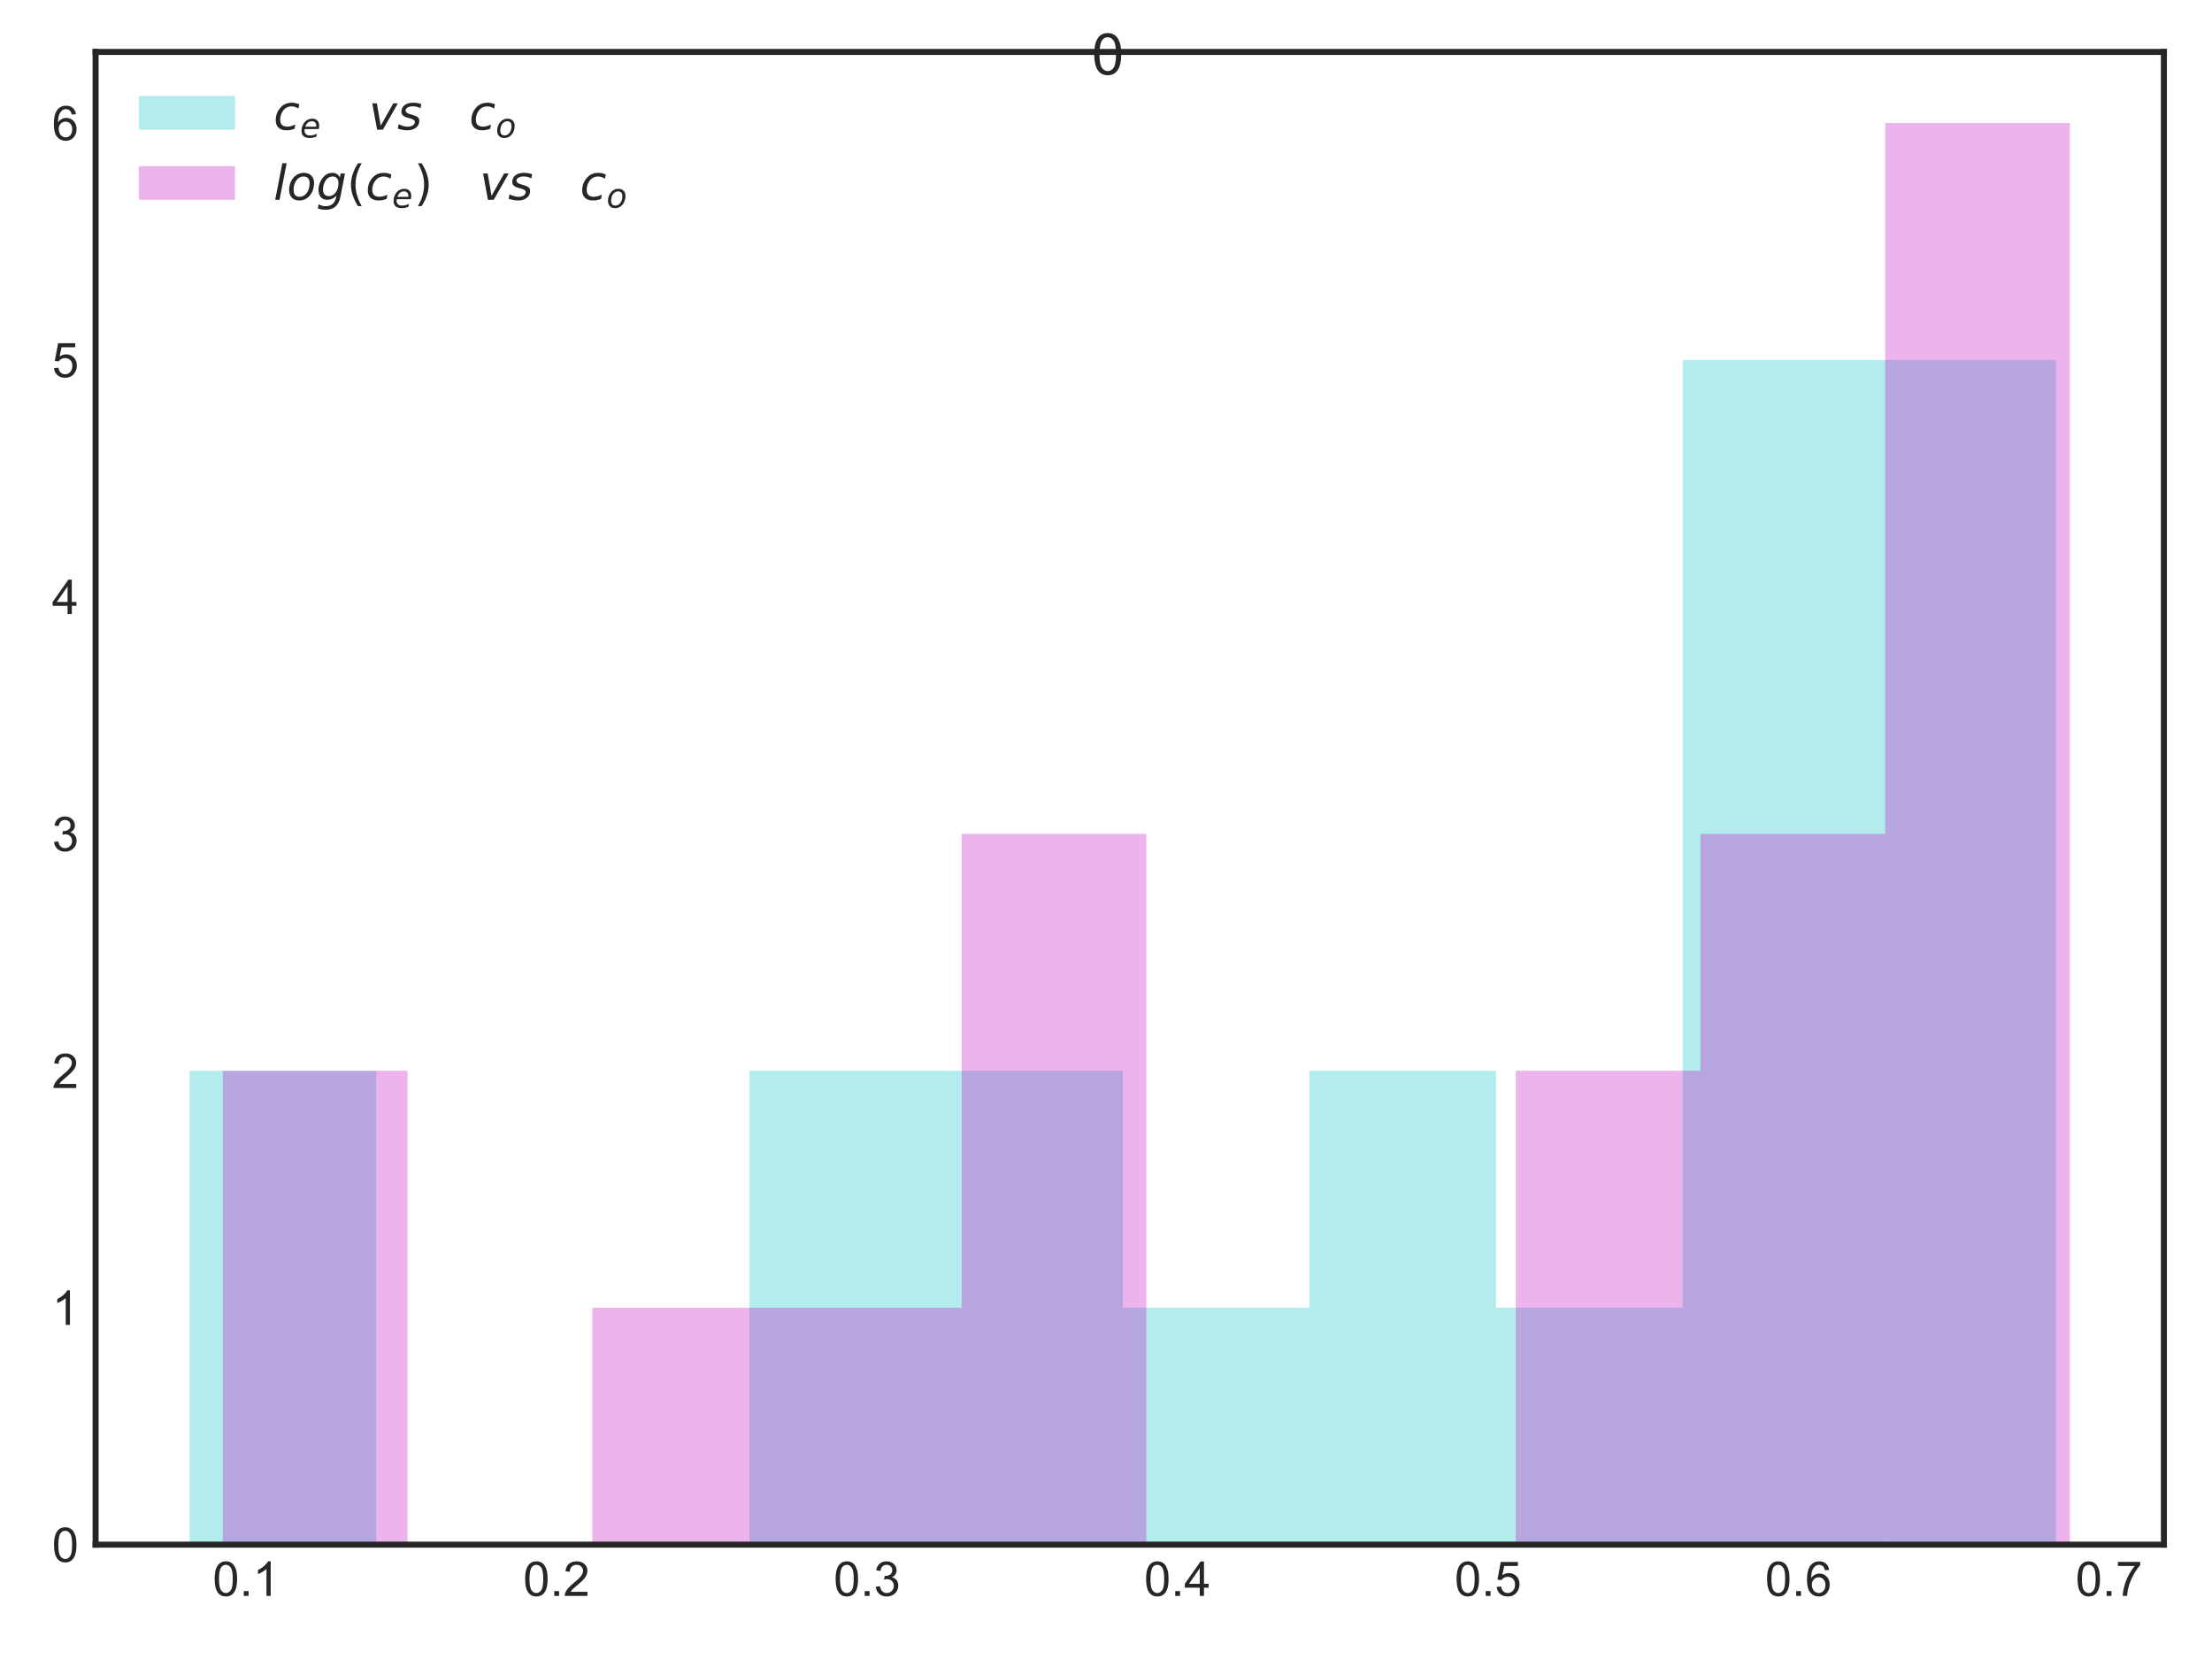
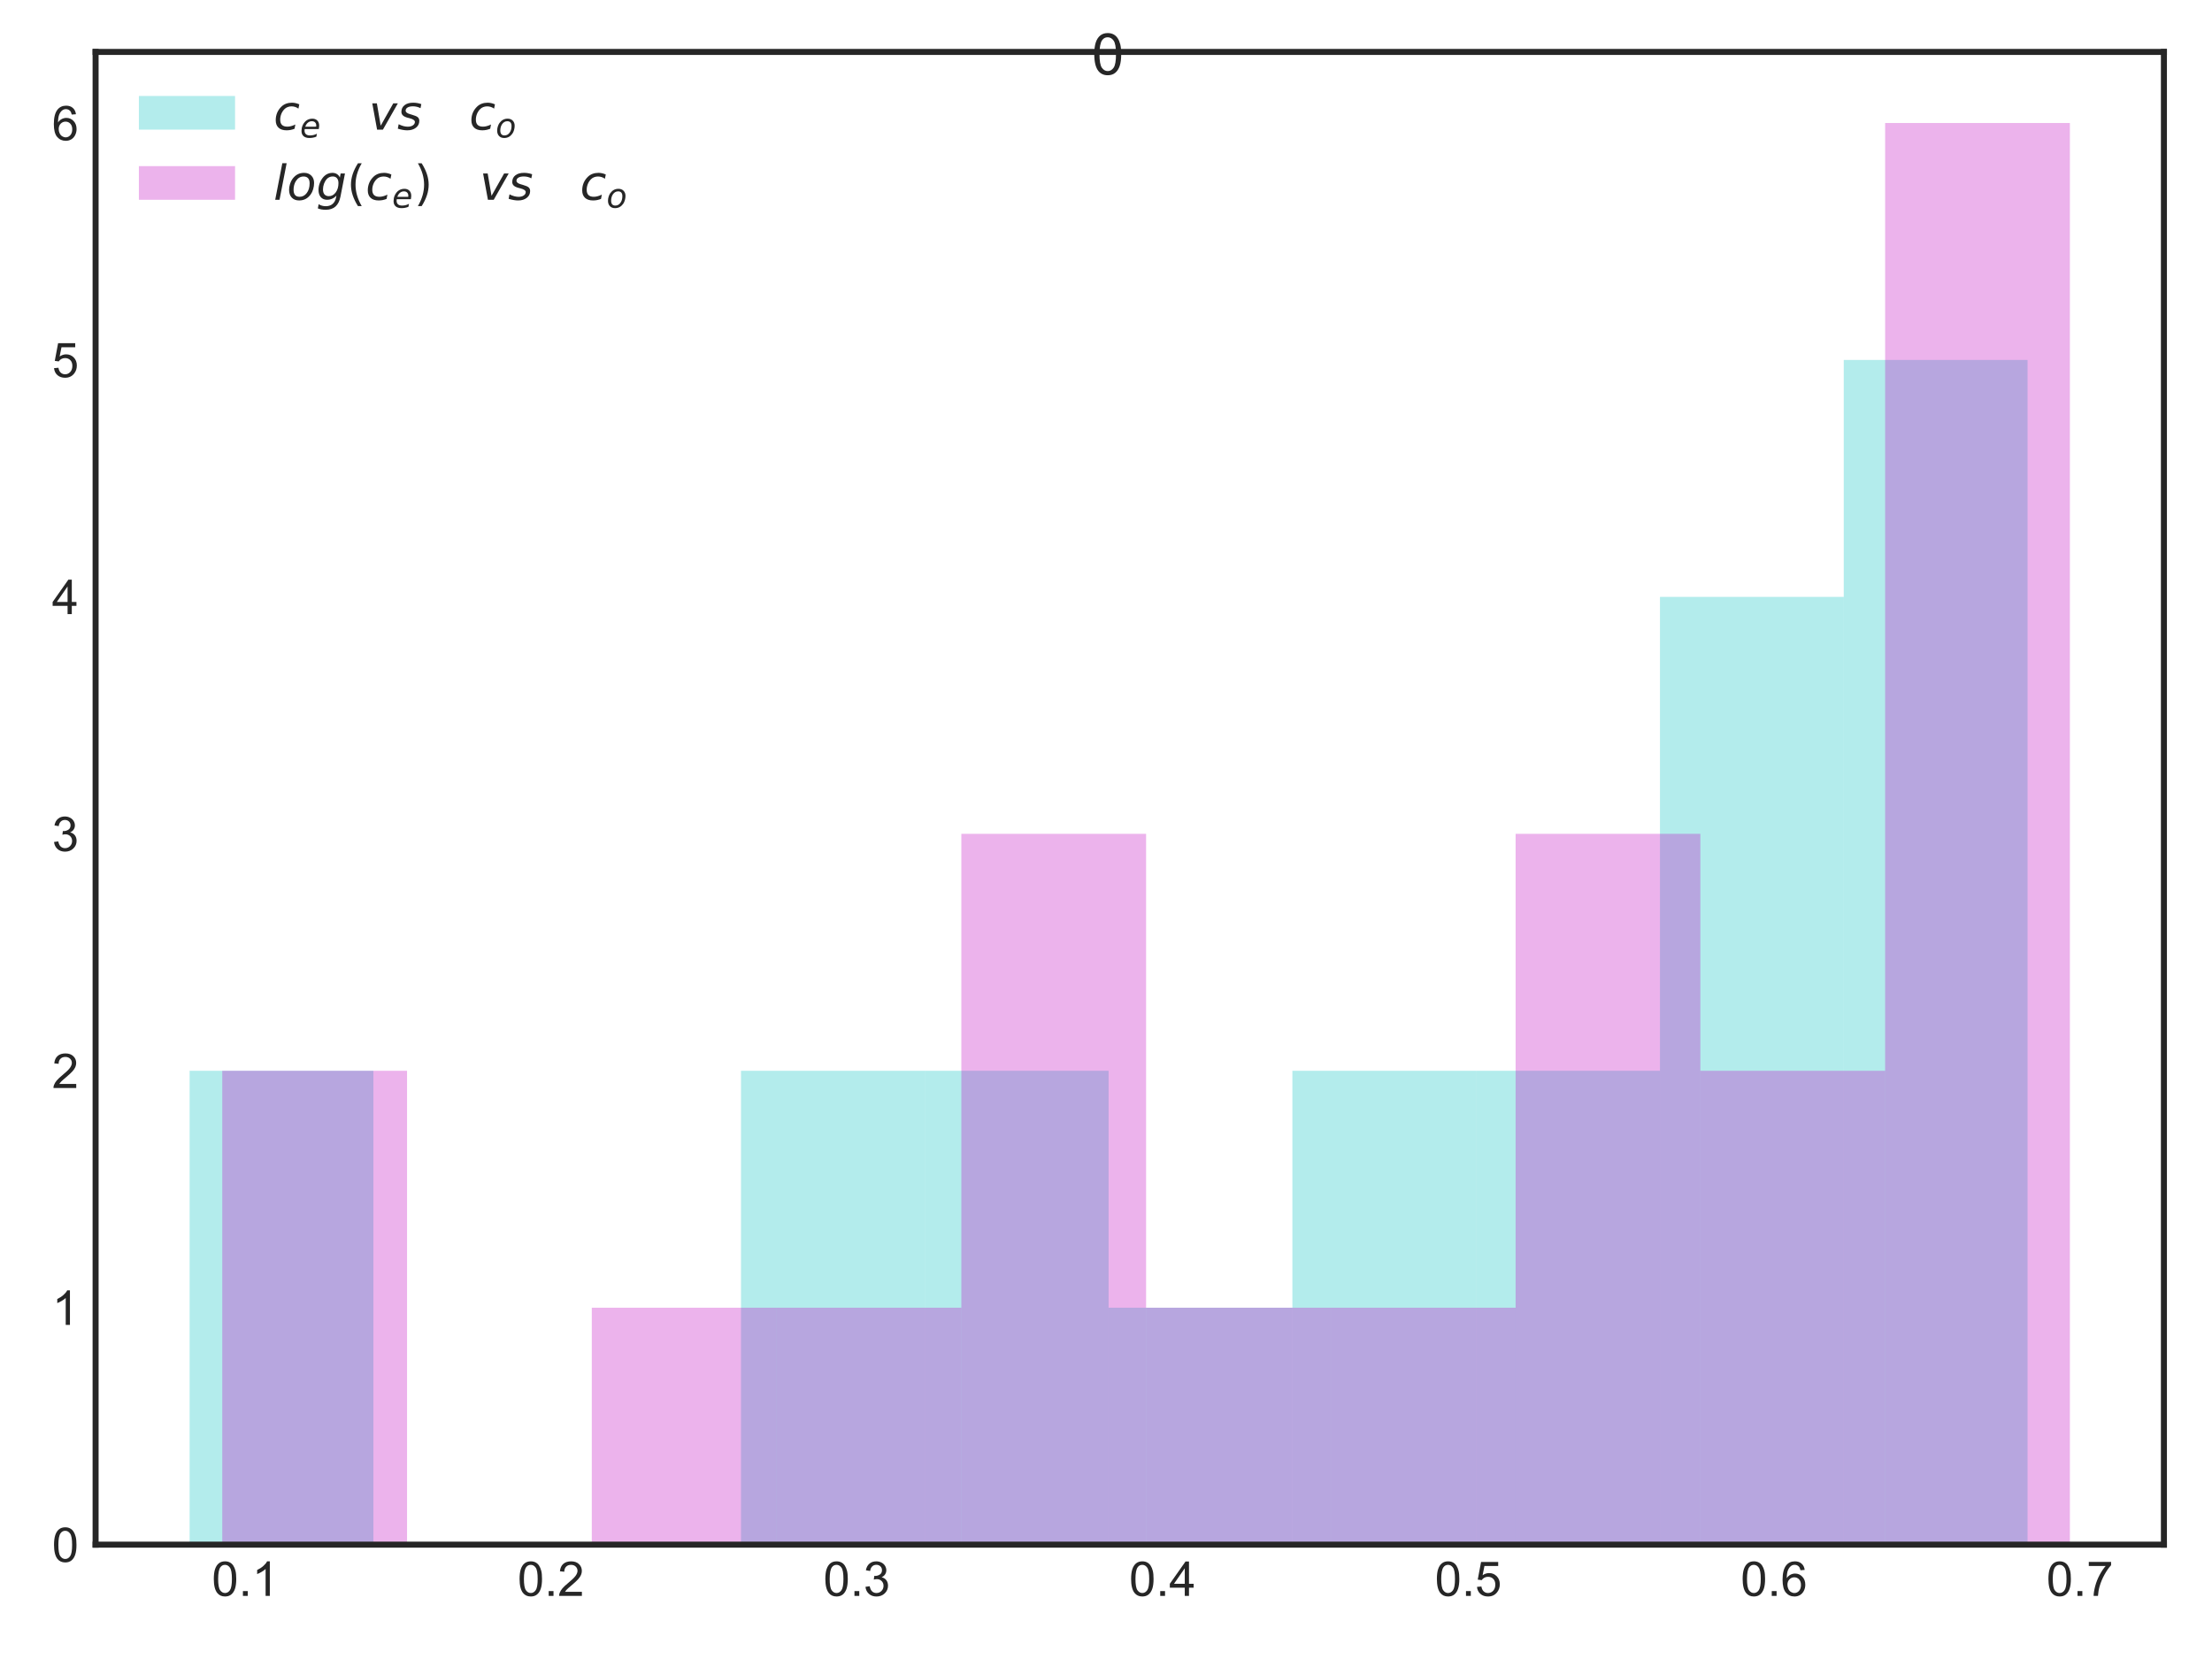
<svg xmlns="http://www.w3.org/2000/svg" xmlns:xlink="http://www.w3.org/1999/xlink" height="345pt" version="1.1" viewBox="0 0 460 345" width="460pt">
  <defs>
    <style type="text/css">
*{stroke-linecap:butt;stroke-linejoin:round;}
  </style>
  </defs>
  <g id="figure_1">
    <g id="patch_1">
      <path d="M 0 345.6  L 460.8 345.6  L 460.8 0  L 0 0  z " style="fill:#ffffff;" />
    </g>
    <g id="axes_1">
      <g id="patch_2">
        <path d="M 19.88 321.22  L 450 321.22  L 450 10.8  L 19.88 10.8  z " style="fill:#ffffff;" />
      </g>
      <g id="matplotlib.axis_1">
        <g id="xtick_1">
          <g id="line2d_1" />
          <g id="text_1">
            <defs>
              <path d="M 4.156 35.297  Q 4.156 48 6.766 55.734  Q 9.375 63.484 14.516 67.672  Q 19.672 71.875 27.484 71.875  Q 33.25 71.875 37.594 69.547  Q 41.938 67.234 44.766 62.859  Q 47.609 58.5 49.219 52.219  Q 50.828 45.953 50.828 35.297  Q 50.828 22.703 48.234 14.969  Q 45.656 7.234 40.5 3  Q 35.359 -1.219 27.484 -1.219  Q 17.141 -1.219 11.234 6.203  Q 4.156 15.141 4.156 35.297  M 13.188 35.297  Q 13.188 17.672 17.312 11.828  Q 21.438 6 27.484 6  Q 33.547 6 37.672 11.859  Q 41.797 17.719 41.797 35.297  Q 41.797 52.984 37.672 58.781  Q 33.547 64.594 27.391 64.594  Q 21.344 64.594 17.719 59.469  Q 13.188 52.938 13.188 35.297  " id="ArialMT-30" />
              <path d="M 9.078 0  L 9.078 10.016  L 19.094 10.016  L 19.094 0  z " id="ArialMT-2e" />
              <path d="M 37.25 0  L 28.469 0  L 28.469 56  Q 25.297 52.984 20.141 49.953  Q 14.984 46.922 10.891 45.406  L 10.891 53.906  Q 18.266 57.375 23.781 62.297  Q 29.297 67.234 31.594 71.875  L 37.25 71.875  z " id="ArialMT-31" />
            </defs>
-             <g style="fill:#262626;" transform="translate(44.22577 331.8778)scale(0.1 -0.1)">
+             <g style="fill:#262626;" transform="translate(44.04751 331.8778)scale(0.1 -0.1)">
              <use xlink:href="#ArialMT-30" />
              <use x="55.615" xlink:href="#ArialMT-2e" />
              <use x="83.398" xlink:href="#ArialMT-31" />
            </g>
          </g>
        </g>
        <g id="xtick_2">
          <g id="line2d_2" />
          <g id="text_2">
            <defs>
              <path d="M 50.344 8.453  L 50.344 0  L 3.031 0  Q 2.938 3.172 4.047 6.109  Q 5.859 10.938 9.828 15.625  Q 13.812 20.312 21.344 26.469  Q 33.016 36.031 37.109 41.625  Q 41.219 47.219 41.219 52.203  Q 41.219 57.422 37.469 61  Q 33.734 64.594 27.734 64.594  Q 21.391 64.594 17.578 60.781  Q 13.766 56.984 13.719 50.25  L 4.688 51.172  Q 5.609 61.281 11.656 66.578  Q 17.719 71.875 27.938 71.875  Q 38.234 71.875 44.234 66.156  Q 50.25 60.453 50.25 52  Q 50.25 47.703 48.484 43.547  Q 46.734 39.406 42.656 34.812  Q 38.578 30.219 29.109 22.219  Q 21.188 15.578 18.938 13.203  Q 16.703 10.844 15.234 8.453  z " id="ArialMT-32" />
            </defs>
-             <g style="fill:#262626;" transform="translate(108.7923 331.8778)scale(0.1 -0.1)">
+             <g style="fill:#262626;" transform="translate(107.634 331.8778)scale(0.1 -0.1)">
              <use xlink:href="#ArialMT-30" />
              <use x="55.615" xlink:href="#ArialMT-2e" />
              <use x="83.398" xlink:href="#ArialMT-32" />
            </g>
          </g>
        </g>
        <g id="xtick_3">
          <g id="line2d_3" />
          <g id="text_3">
            <defs>
              <path d="M 4.203 18.891  L 12.984 20.062  Q 14.5 12.594 18.141 9.297  Q 21.781 6 27 6  Q 33.203 6 37.469 10.297  Q 41.75 14.594 41.75 20.953  Q 41.75 27 37.797 30.922  Q 33.844 34.859 27.734 34.859  Q 25.25 34.859 21.531 33.891  L 22.516 41.609  Q 23.391 41.5 23.922 41.5  Q 29.547 41.5 34.031 44.422  Q 38.531 47.359 38.531 53.469  Q 38.531 58.297 35.25 61.469  Q 31.984 64.656 26.812 64.656  Q 21.688 64.656 18.266 61.422  Q 14.844 58.203 13.875 51.766  L 5.078 53.328  Q 6.688 62.156 12.391 67.016  Q 18.109 71.875 26.609 71.875  Q 32.469 71.875 37.391 69.359  Q 42.328 66.844 44.938 62.5  Q 47.562 58.156 47.562 53.266  Q 47.562 48.641 45.062 44.828  Q 42.578 41.016 37.703 38.766  Q 44.047 37.312 47.562 32.688  Q 51.078 28.078 51.078 21.141  Q 51.078 11.766 44.234 5.25  Q 37.406 -1.266 26.953 -1.266  Q 17.531 -1.266 11.297 4.344  Q 5.078 9.969 4.203 18.891  " id="ArialMT-33" />
            </defs>
-             <g style="fill:#262626;" transform="translate(173.3587 331.8778)scale(0.1 -0.1)">
+             <g style="fill:#262626;" transform="translate(171.2206 331.8778)scale(0.1 -0.1)">
              <use xlink:href="#ArialMT-30" />
              <use x="55.615" xlink:href="#ArialMT-2e" />
              <use x="83.398" xlink:href="#ArialMT-33" />
            </g>
          </g>
        </g>
        <g id="xtick_4">
          <g id="line2d_4" />
          <g id="text_4">
            <defs>
              <path d="M 32.328 0  L 32.328 17.141  L 1.266 17.141  L 1.266 25.203  L 33.938 71.578  L 41.109 71.578  L 41.109 25.203  L 50.781 25.203  L 50.781 17.141  L 41.109 17.141  L 41.109 0  z M 32.328 25.203  L 32.328 57.469  L 9.906 25.203  z " id="ArialMT-34" />
            </defs>
-             <g style="fill:#262626;" transform="translate(237.9252 331.8778)scale(0.1 -0.1)">
+             <g style="fill:#262626;" transform="translate(234.8071 331.8778)scale(0.1 -0.1)">
              <use xlink:href="#ArialMT-30" />
              <use x="55.615" xlink:href="#ArialMT-2e" />
              <use x="83.398" xlink:href="#ArialMT-34" />
            </g>
          </g>
        </g>
        <g id="xtick_5">
          <g id="line2d_5" />
          <g id="text_5">
            <defs>
              <path d="M 4.156 18.75  L 13.375 19.531  Q 14.406 12.797 18.141 9.391  Q 21.875 6 27.156 6  Q 33.5 6 37.891 10.781  Q 42.281 15.578 42.281 23.484  Q 42.281 31 38.062 35.344  Q 33.844 39.703 27 39.703  Q 22.75 39.703 19.328 37.766  Q 15.922 35.844 13.969 32.766  L 5.719 33.844  L 12.641 70.609  L 48.25 70.609  L 48.25 62.203  L 19.672 62.203  L 15.828 42.969  Q 22.266 47.469 29.344 47.469  Q 38.719 47.469 45.156 40.969  Q 51.609 34.469 51.609 24.266  Q 51.609 14.547 45.953 7.469  Q 39.062 -1.219 27.156 -1.219  Q 17.391 -1.219 11.203 4.25  Q 5.031 9.719 4.156 18.75  " id="ArialMT-35" />
            </defs>
-             <g style="fill:#262626;" transform="translate(302.4917 331.8778)scale(0.1 -0.1)">
+             <g style="fill:#262626;" transform="translate(298.3936 331.8778)scale(0.1 -0.1)">
              <use xlink:href="#ArialMT-30" />
              <use x="55.615" xlink:href="#ArialMT-2e" />
              <use x="83.398" xlink:href="#ArialMT-35" />
            </g>
          </g>
        </g>
        <g id="xtick_6">
          <g id="line2d_6" />
          <g id="text_6">
            <defs>
              <path d="M 49.75 54.047  L 41.016 53.375  Q 39.844 58.547 37.703 60.891  Q 34.125 64.656 28.906 64.656  Q 24.703 64.656 21.531 62.312  Q 17.391 59.281 14.984 53.469  Q 12.594 47.656 12.5 36.922  Q 15.672 41.75 20.266 44.094  Q 24.859 46.438 29.891 46.438  Q 38.672 46.438 44.844 39.969  Q 51.031 33.5 51.031 23.25  Q 51.031 16.5 48.125 10.719  Q 45.219 4.938 40.141 1.859  Q 35.062 -1.219 28.609 -1.219  Q 17.625 -1.219 10.688 6.859  Q 3.766 14.938 3.766 33.5  Q 3.766 54.25 11.422 63.672  Q 18.109 71.875 29.438 71.875  Q 37.891 71.875 43.281 67.141  Q 48.688 62.406 49.75 54.047  M 13.875 23.188  Q 13.875 18.656 15.797 14.5  Q 17.719 10.359 21.188 8.172  Q 24.656 6 28.469 6  Q 34.031 6 38.031 10.484  Q 42.047 14.984 42.047 22.703  Q 42.047 30.125 38.078 34.391  Q 34.125 38.672 28.125 38.672  Q 22.172 38.672 18.016 34.391  Q 13.875 30.125 13.875 23.188  " id="ArialMT-36" />
            </defs>
-             <g style="fill:#262626;" transform="translate(367.0582 331.8778)scale(0.1 -0.1)">
+             <g style="fill:#262626;" transform="translate(361.9801 331.8778)scale(0.1 -0.1)">
              <use xlink:href="#ArialMT-30" />
              <use x="55.615" xlink:href="#ArialMT-2e" />
              <use x="83.398" xlink:href="#ArialMT-36" />
            </g>
          </g>
        </g>
        <g id="xtick_7">
          <g id="line2d_7" />
          <g id="text_7">
            <defs>
              <path d="M 4.734 62.203  L 4.734 70.656  L 51.078 70.656  L 51.078 63.812  Q 44.234 56.547 37.516 44.484  Q 30.812 32.422 27.156 19.672  Q 24.516 10.688 23.781 0  L 14.75 0  Q 14.891 8.453 18.062 20.406  Q 21.234 32.375 27.172 43.484  Q 33.109 54.594 39.797 62.203  z " id="ArialMT-37" />
            </defs>
-             <g style="fill:#262626;" transform="translate(431.6247 331.8778)scale(0.1 -0.1)">
+             <g style="fill:#262626;" transform="translate(425.5666 331.8778)scale(0.1 -0.1)">
              <use xlink:href="#ArialMT-30" />
              <use x="55.615" xlink:href="#ArialMT-2e" />
              <use x="83.398" xlink:href="#ArialMT-37" />
            </g>
          </g>
        </g>
      </g>
      <g id="matplotlib.axis_2">
        <g id="ytick_1">
          <g id="line2d_8" />
          <g id="text_8">
            <g style="fill:#262626;" transform="translate(10.81906 324.7989)scale(0.1 -0.1)">
              <use xlink:href="#ArialMT-30" />
            </g>
          </g>
        </g>
        <g id="ytick_2">
          <g id="line2d_9" />
          <g id="text_9">
            <g style="fill:#262626;" transform="translate(10.81906 275.5259)scale(0.1 -0.1)">
              <use xlink:href="#ArialMT-31" />
            </g>
          </g>
        </g>
        <g id="ytick_3">
          <g id="line2d_10" />
          <g id="text_10">
            <g style="fill:#262626;" transform="translate(10.81906 226.2529)scale(0.1 -0.1)">
              <use xlink:href="#ArialMT-32" />
            </g>
          </g>
        </g>
        <g id="ytick_4">
          <g id="line2d_11" />
          <g id="text_11">
            <g style="fill:#262626;" transform="translate(10.81906 176.9799)scale(0.1 -0.1)">
              <use xlink:href="#ArialMT-33" />
            </g>
          </g>
        </g>
        <g id="ytick_5">
          <g id="line2d_12" />
          <g id="text_12">
            <g style="fill:#262626;" transform="translate(10.81906 127.7068)scale(0.1 -0.1)">
              <use xlink:href="#ArialMT-34" />
            </g>
          </g>
        </g>
        <g id="ytick_6">
          <g id="line2d_13" />
          <g id="text_13">
            <g style="fill:#262626;" transform="translate(10.81906 78.43383)scale(0.1 -0.1)">
              <use xlink:href="#ArialMT-35" />
            </g>
          </g>
        </g>
        <g id="ytick_7">
          <g id="line2d_14" />
          <g id="text_14">
            <g style="fill:#262626;" transform="translate(10.81906 29.16081)scale(0.1 -0.1)">
              <use xlink:href="#ArialMT-36" />
            </g>
          </g>
        </g>
      </g>
      <g id="patch_3">
-         <path clip-path="url(#p7ac639dbd7)" d="M 39.431 321.22  L 78.241 321.22  L 78.241 222.674  L 39.431 222.674  z " style="fill:#00bfbf;opacity:0.3;" />
+         <path clip-path="url(#p7f5867ae2b)" d="M 39.431 321.22  L 77.652 321.22  L 77.652 222.674  L 39.431 222.674  z " style="fill:#00bfbf;opacity:0.3;" />
      </g>
      <g id="patch_4">
-         <path clip-path="url(#p7ac639dbd7)" d="M 78.241 321.22  L 117.051 321.22  L 117.051 321.22  L 78.241 321.22  z " style="fill:#00bfbf;opacity:0.3;" />
+         <path clip-path="url(#p7f5867ae2b)" d="M 77.652 321.22  L 115.873 321.22  L 115.873 321.22  L 77.652 321.22  z " style="fill:#00bfbf;opacity:0.3;" />
      </g>
      <g id="patch_5">
-         <path clip-path="url(#p7ac639dbd7)" d="M 117.051 321.22  L 155.862 321.22  L 155.862 321.22  L 117.051 321.22  z " style="fill:#00bfbf;opacity:0.3;" />
+         <path clip-path="url(#p7f5867ae2b)" d="M 115.873 321.22  L 154.095 321.22  L 154.095 321.22  L 115.873 321.22  z " style="fill:#00bfbf;opacity:0.3;" />
      </g>
      <g id="patch_6">
-         <path clip-path="url(#p7ac639dbd7)" d="M 155.862 321.22  L 194.672 321.22  L 194.672 222.674  L 155.862 222.674  z " style="fill:#00bfbf;opacity:0.3;" />
+         <path clip-path="url(#p7f5867ae2b)" d="M 154.095 321.22  L 192.316 321.22  L 192.316 222.674  L 154.095 222.674  z " style="fill:#00bfbf;opacity:0.3;" />
      </g>
      <g id="patch_7">
-         <path clip-path="url(#p7ac639dbd7)" d="M 194.672 321.22  L 233.482 321.22  L 233.482 222.674  L 194.672 222.674  z " style="fill:#00bfbf;opacity:0.3;" />
+         <path clip-path="url(#p7f5867ae2b)" d="M 192.316 321.22  L 230.537 321.22  L 230.537 222.674  L 192.316 222.674  z " style="fill:#00bfbf;opacity:0.3;" />
      </g>
      <g id="patch_8">
-         <path clip-path="url(#p7ac639dbd7)" d="M 233.482 321.22  L 272.292 321.22  L 272.292 271.947  L 233.482 271.947  z " style="fill:#00bfbf;opacity:0.3;" />
+         <path clip-path="url(#p7f5867ae2b)" d="M 230.537 321.22  L 268.758 321.22  L 268.758 271.947  L 230.537 271.947  z " style="fill:#00bfbf;opacity:0.3;" />
      </g>
      <g id="patch_9">
-         <path clip-path="url(#p7ac639dbd7)" d="M 272.292 321.22  L 311.103 321.22  L 311.103 222.674  L 272.292 222.674  z " style="fill:#00bfbf;opacity:0.3;" />
+         <path clip-path="url(#p7f5867ae2b)" d="M 268.758 321.22  L 306.979 321.22  L 306.979 222.674  L 268.758 222.674  z " style="fill:#00bfbf;opacity:0.3;" />
      </g>
      <g id="patch_10">
-         <path clip-path="url(#p7ac639dbd7)" d="M 311.103 321.22  L 349.913 321.22  L 349.913 271.947  L 311.103 271.947  z " style="fill:#00bfbf;opacity:0.3;" />
+         <path clip-path="url(#p7f5867ae2b)" d="M 306.979 321.22  L 345.201 321.22  L 345.201 222.674  L 306.979 222.674  z " style="fill:#00bfbf;opacity:0.3;" />
      </g>
      <g id="patch_11">
-         <path clip-path="url(#p7ac639dbd7)" d="M 349.913 321.22  L 388.723 321.22  L 388.723 74.855  L 349.913 74.855  z " style="fill:#00bfbf;opacity:0.3;" />
+         <path clip-path="url(#p7f5867ae2b)" d="M 345.201 321.22  L 383.422 321.22  L 383.422 124.128  L 345.201 124.128  z " style="fill:#00bfbf;opacity:0.3;" />
      </g>
      <g id="patch_12">
-         <path clip-path="url(#p7ac639dbd7)" d="M 388.723 321.22  L 427.533 321.22  L 427.533 74.855  L 388.723 74.855  z " style="fill:#00bfbf;opacity:0.3;" />
+         <path clip-path="url(#p7f5867ae2b)" d="M 383.422 321.22  L 421.643 321.22  L 421.643 74.855  L 383.422 74.855  z " style="fill:#00bfbf;opacity:0.3;" />
      </g>
      <g id="patch_13">
-         <path clip-path="url(#p7ac639dbd7)" d="M 46.33 321.22  L 84.742 321.22  L 84.742 222.674  L 46.33 222.674  z " style="fill:#bf00bf;opacity:0.3;" />
+         <path clip-path="url(#p7f5867ae2b)" d="M 46.225 321.22  L 84.648 321.22  L 84.648 222.674  L 46.225 222.674  z " style="fill:#bf00bf;opacity:0.3;" />
      </g>
      <g id="patch_14">
-         <path clip-path="url(#p7ac639dbd7)" d="M 84.742 321.22  L 123.154 321.22  L 123.154 321.22  L 84.742 321.22  z " style="fill:#bf00bf;opacity:0.3;" />
+         <path clip-path="url(#p7f5867ae2b)" d="M 84.648 321.22  L 123.07 321.22  L 123.07 321.22  L 84.648 321.22  z " style="fill:#bf00bf;opacity:0.3;" />
      </g>
      <g id="patch_15">
-         <path clip-path="url(#p7ac639dbd7)" d="M 123.154 321.22  L 161.566 321.22  L 161.566 271.947  L 123.154 271.947  z " style="fill:#bf00bf;opacity:0.3;" />
+         <path clip-path="url(#p7f5867ae2b)" d="M 123.07 321.22  L 161.492 321.22  L 161.492 271.947  L 123.07 271.947  z " style="fill:#bf00bf;opacity:0.3;" />
      </g>
      <g id="patch_16">
-         <path clip-path="url(#p7ac639dbd7)" d="M 161.566 321.22  L 199.978 321.22  L 199.978 271.947  L 161.566 271.947  z " style="fill:#bf00bf;opacity:0.3;" />
+         <path clip-path="url(#p7f5867ae2b)" d="M 161.492 321.22  L 199.915 321.22  L 199.915 271.947  L 161.492 271.947  z " style="fill:#bf00bf;opacity:0.3;" />
      </g>
      <g id="patch_17">
-         <path clip-path="url(#p7ac639dbd7)" d="M 199.978 321.22  L 238.389 321.22  L 238.389 173.401  L 199.978 173.401  z " style="fill:#bf00bf;opacity:0.3;" />
+         <path clip-path="url(#p7f5867ae2b)" d="M 199.915 321.22  L 238.337 321.22  L 238.337 173.401  L 199.915 173.401  z " style="fill:#bf00bf;opacity:0.3;" />
      </g>
      <g id="patch_18">
-         <path clip-path="url(#p7ac639dbd7)" d="M 238.389 321.22  L 276.801 321.22  L 276.801 321.22  L 238.389 321.22  z " style="fill:#bf00bf;opacity:0.3;" />
+         <path clip-path="url(#p7f5867ae2b)" d="M 238.337 321.22  L 276.76 321.22  L 276.76 271.947  L 238.337 271.947  z " style="fill:#bf00bf;opacity:0.3;" />
      </g>
      <g id="patch_19">
-         <path clip-path="url(#p7ac639dbd7)" d="M 276.801 321.22  L 315.213 321.22  L 315.213 321.22  L 276.801 321.22  z " style="fill:#bf00bf;opacity:0.3;" />
+         <path clip-path="url(#p7f5867ae2b)" d="M 276.76 321.22  L 315.182 321.22  L 315.182 271.947  L 276.76 271.947  z " style="fill:#bf00bf;opacity:0.3;" />
      </g>
      <g id="patch_20">
-         <path clip-path="url(#p7ac639dbd7)" d="M 315.213 321.22  L 353.625 321.22  L 353.625 222.674  L 315.213 222.674  z " style="fill:#bf00bf;opacity:0.3;" />
+         <path clip-path="url(#p7f5867ae2b)" d="M 315.182 321.22  L 353.604 321.22  L 353.604 173.401  L 315.182 173.401  z " style="fill:#bf00bf;opacity:0.3;" />
      </g>
      <g id="patch_21">
-         <path clip-path="url(#p7ac639dbd7)" d="M 353.625 321.22  L 392.037 321.22  L 392.037 173.401  L 353.625 173.401  z " style="fill:#bf00bf;opacity:0.3;" />
+         <path clip-path="url(#p7f5867ae2b)" d="M 353.604 321.22  L 392.027 321.22  L 392.027 222.674  L 353.604 222.674  z " style="fill:#bf00bf;opacity:0.3;" />
      </g>
      <g id="patch_22">
-         <path clip-path="url(#p7ac639dbd7)" d="M 392.037 321.22  L 430.449 321.22  L 430.449 25.582  L 392.037 25.582  z " style="fill:#bf00bf;opacity:0.3;" />
+         <path clip-path="url(#p7f5867ae2b)" d="M 392.027 321.22  L 430.449 321.22  L 430.449 25.582  L 392.027 25.582  z " style="fill:#bf00bf;opacity:0.3;" />
      </g>
      <g id="patch_23">
        <path d="M 19.88 321.22  L 19.88 10.8  " style="fill:none;stroke:#262626;stroke-linecap:square;stroke-linejoin:miter;stroke-width:1.25;" />
      </g>
      <g id="patch_24">
        <path d="M 450 321.22  L 450 10.8  " style="fill:none;stroke:#262626;stroke-linecap:square;stroke-linejoin:miter;stroke-width:1.25;" />
      </g>
      <g id="patch_25">
        <path d="M 19.88 321.22  L 450 321.22  " style="fill:none;stroke:#262626;stroke-linecap:square;stroke-linejoin:miter;stroke-width:1.25;" />
      </g>
      <g id="patch_26">
        <path d="M 19.88 10.8  L 450 10.8  " style="fill:none;stroke:#262626;stroke-linecap:square;stroke-linejoin:miter;stroke-width:1.25;" />
      </g>
      <g id="legend_1">
        <g id="patch_27">
          <path d="M 28.88 26.958  L 48.88 26.958  L 48.88 19.958  L 28.88 19.958  z " style="fill:#00bfbf;opacity:0.3;" />
        </g>
        <g id="text_15">
          <defs>
            <path d="M 53.609 52.594  L 51.812 43.703  Q 48.578 46.047 44.938 47.219  Q 41.312 48.391 37.406 48.391  Q 33.109 48.391 29.219 46.875  Q 25.344 45.359 22.703 42.578  Q 18.5 38.328 16.203 32.609  Q 13.922 26.906 13.922 20.797  Q 13.922 13.422 17.609 9.812  Q 21.297 6.203 28.812 6.203  Q 32.516 6.203 36.688 7.328  Q 40.875 8.453 45.406 10.688  L 43.703 1.812  Q 39.797 0.203 35.672 -0.609  Q 31.547 -1.422 27.203 -1.422  Q 16.312 -1.422 10.453 4.016  Q 4.594 9.469 4.594 19.578  Q 4.594 28.078 7.641 35.234  Q 10.688 42.391 16.703 48.094  Q 20.797 52 26.312 54  Q 31.844 56 38.375 56  Q 42.188 56 45.938 55.141  Q 49.703 54.297 53.609 52.594  " id="DejaVuSans-Oblique-63" />
            <path d="M 48.094 32.234  Q 48.25 33.016 48.312 33.844  Q 48.391 34.672 48.391 35.5  Q 48.391 41.453 44.891 44.922  Q 41.406 48.391 35.406 48.391  Q 28.719 48.391 23.578 44.156  Q 18.453 39.938 15.828 32.172  z M 55.906 25.203  L 14.109 25.203  Q 13.812 23.344 13.719 22.266  Q 13.625 21.188 13.625 20.406  Q 13.625 13.625 17.797 9.906  Q 21.969 6.203 29.594 6.203  Q 35.453 6.203 40.672 7.516  Q 45.906 8.844 50.391 11.375  L 48.688 2.484  Q 43.844 0.531 38.688 -0.438  Q 33.547 -1.422 28.219 -1.422  Q 16.844 -1.422 10.719 4.016  Q 4.594 9.469 4.594 19.484  Q 4.594 28.031 7.641 35.375  Q 10.688 42.719 16.609 48.484  Q 20.406 52.094 25.656 54.047  Q 30.906 56 36.812 56  Q 46.094 56 51.578 50.438  Q 57.078 44.875 57.078 35.5  Q 57.078 33.25 56.781 30.688  Q 56.5 28.125 55.906 25.203  " id="DejaVuSans-Oblique-65" />
            <path d="M 7.172 54.688  L 16.703 54.688  L 24.703 8.203  L 50.875 54.688  L 60.406 54.688  L 29.297 0  L 17.188 0  z " id="DejaVuSans-Oblique-76" />
            <path d="M 50 53.078  L 48.297 44.578  Q 44.734 46.531 40.766 47.5  Q 36.812 48.484 32.625 48.484  Q 25.531 48.484 21.453 46.062  Q 17.391 43.656 17.391 39.5  Q 17.391 34.672 26.859 32.078  Q 27.594 31.891 27.938 31.781  L 30.812 30.906  Q 39.797 28.422 42.797 25.688  Q 45.797 22.953 45.797 18.219  Q 45.797 9.516 38.891 4.047  Q 31.984 -1.422 20.797 -1.422  Q 16.453 -1.422 11.672 -0.578  Q 6.891 0.25 1.125 2  L 2.875 11.281  Q 7.812 8.734 12.594 7.422  Q 17.391 6.109 21.781 6.109  Q 28.375 6.109 32.5 8.938  Q 36.625 11.766 36.625 16.109  Q 36.625 20.797 25.781 23.688  L 24.859 23.922  L 21.781 24.703  Q 14.938 26.516 11.766 29.469  Q 8.594 32.422 8.594 37.016  Q 8.594 45.75 15.156 50.875  Q 21.734 56 33.016 56  Q 37.453 56 41.672 55.266  Q 45.906 54.547 50 53.078  " id="DejaVuSans-Oblique-73" />
            <path d="M 25.391 -1.422  Q 15.766 -1.422 10.172 4.516  Q 4.594 10.453 4.594 20.703  Q 4.594 26.656 6.516 32.828  Q 8.453 39.016 11.531 43.219  Q 16.359 49.75 22.312 52.875  Q 28.266 56 35.797 56  Q 45.125 56 50.859 50.188  Q 56.594 44.391 56.594 35.016  Q 56.594 28.516 54.688 22.062  Q 52.781 15.625 49.703 11.375  Q 44.922 4.828 38.969 1.703  Q 33.016 -1.422 25.391 -1.422  M 13.922 21  Q 13.922 13.578 17.016 9.891  Q 20.125 6.203 26.422 6.203  Q 35.453 6.203 41.375 14.078  Q 47.312 21.969 47.312 34.078  Q 47.312 41.156 44.141 44.766  Q 40.969 48.391 34.812 48.391  Q 29.734 48.391 25.781 46.016  Q 21.828 43.656 18.703 38.812  Q 16.406 35.203 15.156 30.562  Q 13.922 25.922 13.922 21  " id="DejaVuSans-Oblique-6f" />
          </defs>
          <g style="fill:#262626;" transform="translate(56.88 26.95781)scale(0.1 -0.1)">
            <use xlink:href="#DejaVuSans-Oblique-63" />
            <use transform="translate(54.98047 -16.40625)scale(0.7)" xlink:href="#DejaVuSans-Oblique-65" />
            <use transform="translate(198.1934 0)" xlink:href="#DejaVuSans-Oblique-76" />
            <use transform="translate(257.373 0)" xlink:href="#DejaVuSans-Oblique-73" />
            <use transform="translate(406.8848 0)" xlink:href="#DejaVuSans-Oblique-63" />
            <use transform="translate(461.8652 -16.40625)scale(0.7)" xlink:href="#DejaVuSans-Oblique-6f" />
          </g>
        </g>
        <g id="patch_28">
          <path d="M 28.88 41.545  L 48.88 41.545  L 48.88 34.545  L 28.88 34.545  z " style="fill:#bf00bf;opacity:0.3;" />
        </g>
        <g id="text_16">
          <defs>
            <path d="M 18.312 75.984  L 27.297 75.984  L 12.5 0  L 3.516 0  z " id="DejaVuSans-Oblique-6c" />
            <path d="M 59.625 54.688  L 50.297 6.781  Q 47.609 -7.125 40.016 -13.953  Q 32.422 -20.797 19.578 -20.797  Q 14.844 -20.797 10.781 -20.094  Q 6.734 -19.391 3.219 -17.922  L 4.891 -9.188  Q 8.203 -11.328 11.906 -12.344  Q 15.625 -13.375 19.828 -13.375  Q 28.375 -13.375 33.859 -8.703  Q 39.359 -4.047 41.109 4.688  L 41.891 8.797  Q 38.141 4.5 33.156 2.25  Q 28.172 0 22.406 0  Q 14.109 0 9.344 5.484  Q 4.594 10.984 4.594 20.609  Q 4.594 28.172 7.469 35.422  Q 10.359 42.672 15.578 48.297  Q 19.047 52 23.656 54  Q 28.266 56 33.297 56  Q 38.812 56 42.906 53.438  Q 47.016 50.875 49.031 46.188  L 50.594 54.688  z M 46.094 34.625  Q 46.094 41.266 42.969 44.875  Q 39.844 48.484 34.078 48.484  Q 30.516 48.484 27.297 47.062  Q 24.078 45.656 21.781 43.109  Q 18.062 38.922 15.984 33.234  Q 13.922 27.547 13.922 21.484  Q 13.922 14.75 17.062 11.125  Q 20.219 7.516 26.125 7.516  Q 34.672 7.516 40.375 15.25  Q 46.094 23 46.094 34.625  " id="DejaVuSans-Oblique-67" />
            <path d="M 31 75.875  Q 24.469 64.656 21.281 53.656  Q 18.109 42.672 18.109 31.391  Q 18.109 20.125 21.312 9.062  Q 24.516 -2 31 -13.188  L 23.188 -13.188  Q 15.875 -1.703 12.234 9.375  Q 8.594 20.453 8.594 31.391  Q 8.594 42.281 12.203 53.312  Q 15.828 64.359 23.188 75.875  z " id="DejaVuSans-28" />
            <path d="M 8.016 75.875  L 15.828 75.875  Q 23.141 64.359 26.781 53.312  Q 30.422 42.281 30.422 31.391  Q 30.422 20.453 26.781 9.375  Q 23.141 -1.703 15.828 -13.188  L 8.016 -13.188  Q 14.5 -2 17.703 9.062  Q 20.906 20.125 20.906 31.391  Q 20.906 42.672 17.703 53.656  Q 14.5 64.656 8.016 75.875  " id="DejaVuSans-29" />
          </defs>
          <g style="fill:#262626;" transform="translate(56.88 41.54531)scale(0.1 -0.1)">
            <use transform="translate(0 0.015625)" xlink:href="#DejaVuSans-Oblique-6c" />
            <use transform="translate(27.7832 0.015625)" xlink:href="#DejaVuSans-Oblique-6f" />
            <use transform="translate(88.96484 0.015625)" xlink:href="#DejaVuSans-Oblique-67" />
            <use transform="translate(152.4414 0.015625)" xlink:href="#DejaVuSans-28" />
            <use transform="translate(191.4551 0.015625)" xlink:href="#DejaVuSans-Oblique-63" />
            <use transform="translate(246.4355 -16.39062)scale(0.7)" xlink:href="#DejaVuSans-Oblique-65" />
            <use transform="translate(292.2363 0.015625)" xlink:href="#DejaVuSans-29" />
            <use transform="translate(428.6621 0.015625)" xlink:href="#DejaVuSans-Oblique-76" />
            <use transform="translate(487.8418 0.015625)" xlink:href="#DejaVuSans-Oblique-73" />
            <use transform="translate(637.3535 0.015625)" xlink:href="#DejaVuSans-Oblique-63" />
            <use transform="translate(692.334 -16.39062)scale(0.7)" xlink:href="#DejaVuSans-Oblique-6f" />
          </g>
        </g>
      </g>
    </g>
    <g id="text_17">
      <g style="fill:#262626;" transform="translate(227.0634 15.50137)scale(0.12 -0.12)">
        <use xlink:href="#ArialMT-30" />
      </g>
    </g>
  </g>
  <defs>
-     <clipPath id="p7ac639dbd7">
+     <clipPath id="p7f5867ae2b">
      <rect height="310.42" width="430.12" x="19.88" y="10.8" />
    </clipPath>
  </defs>
</svg>
